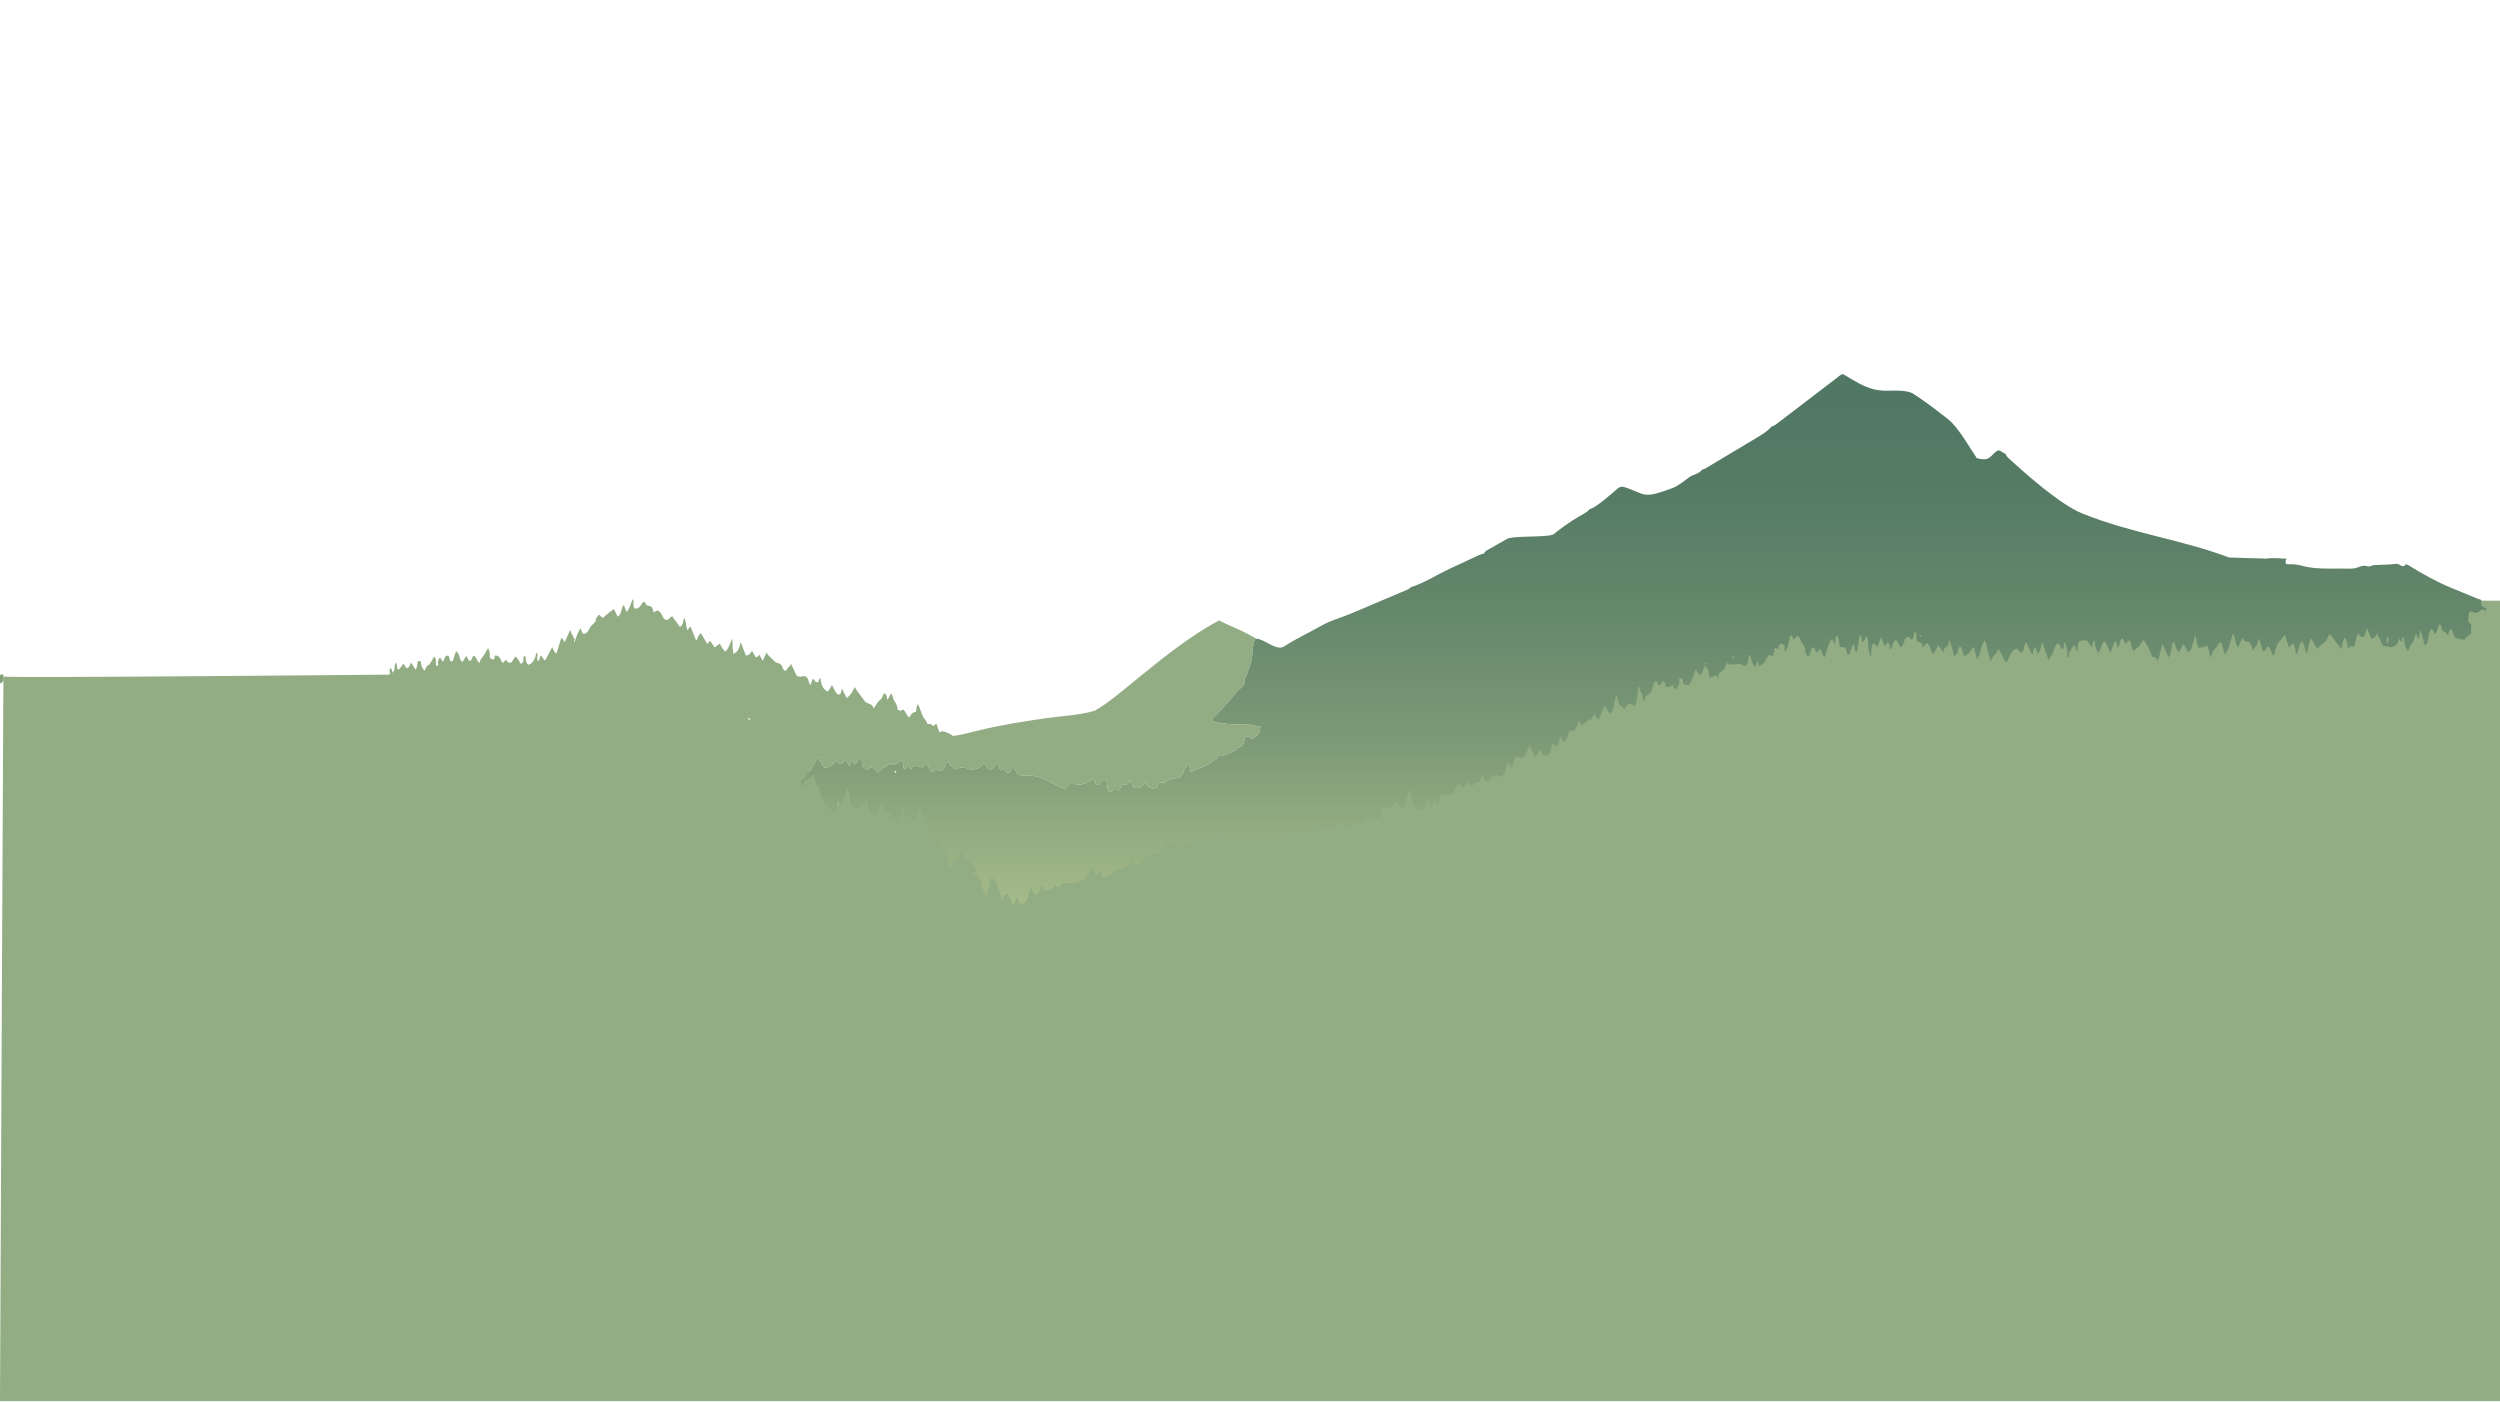
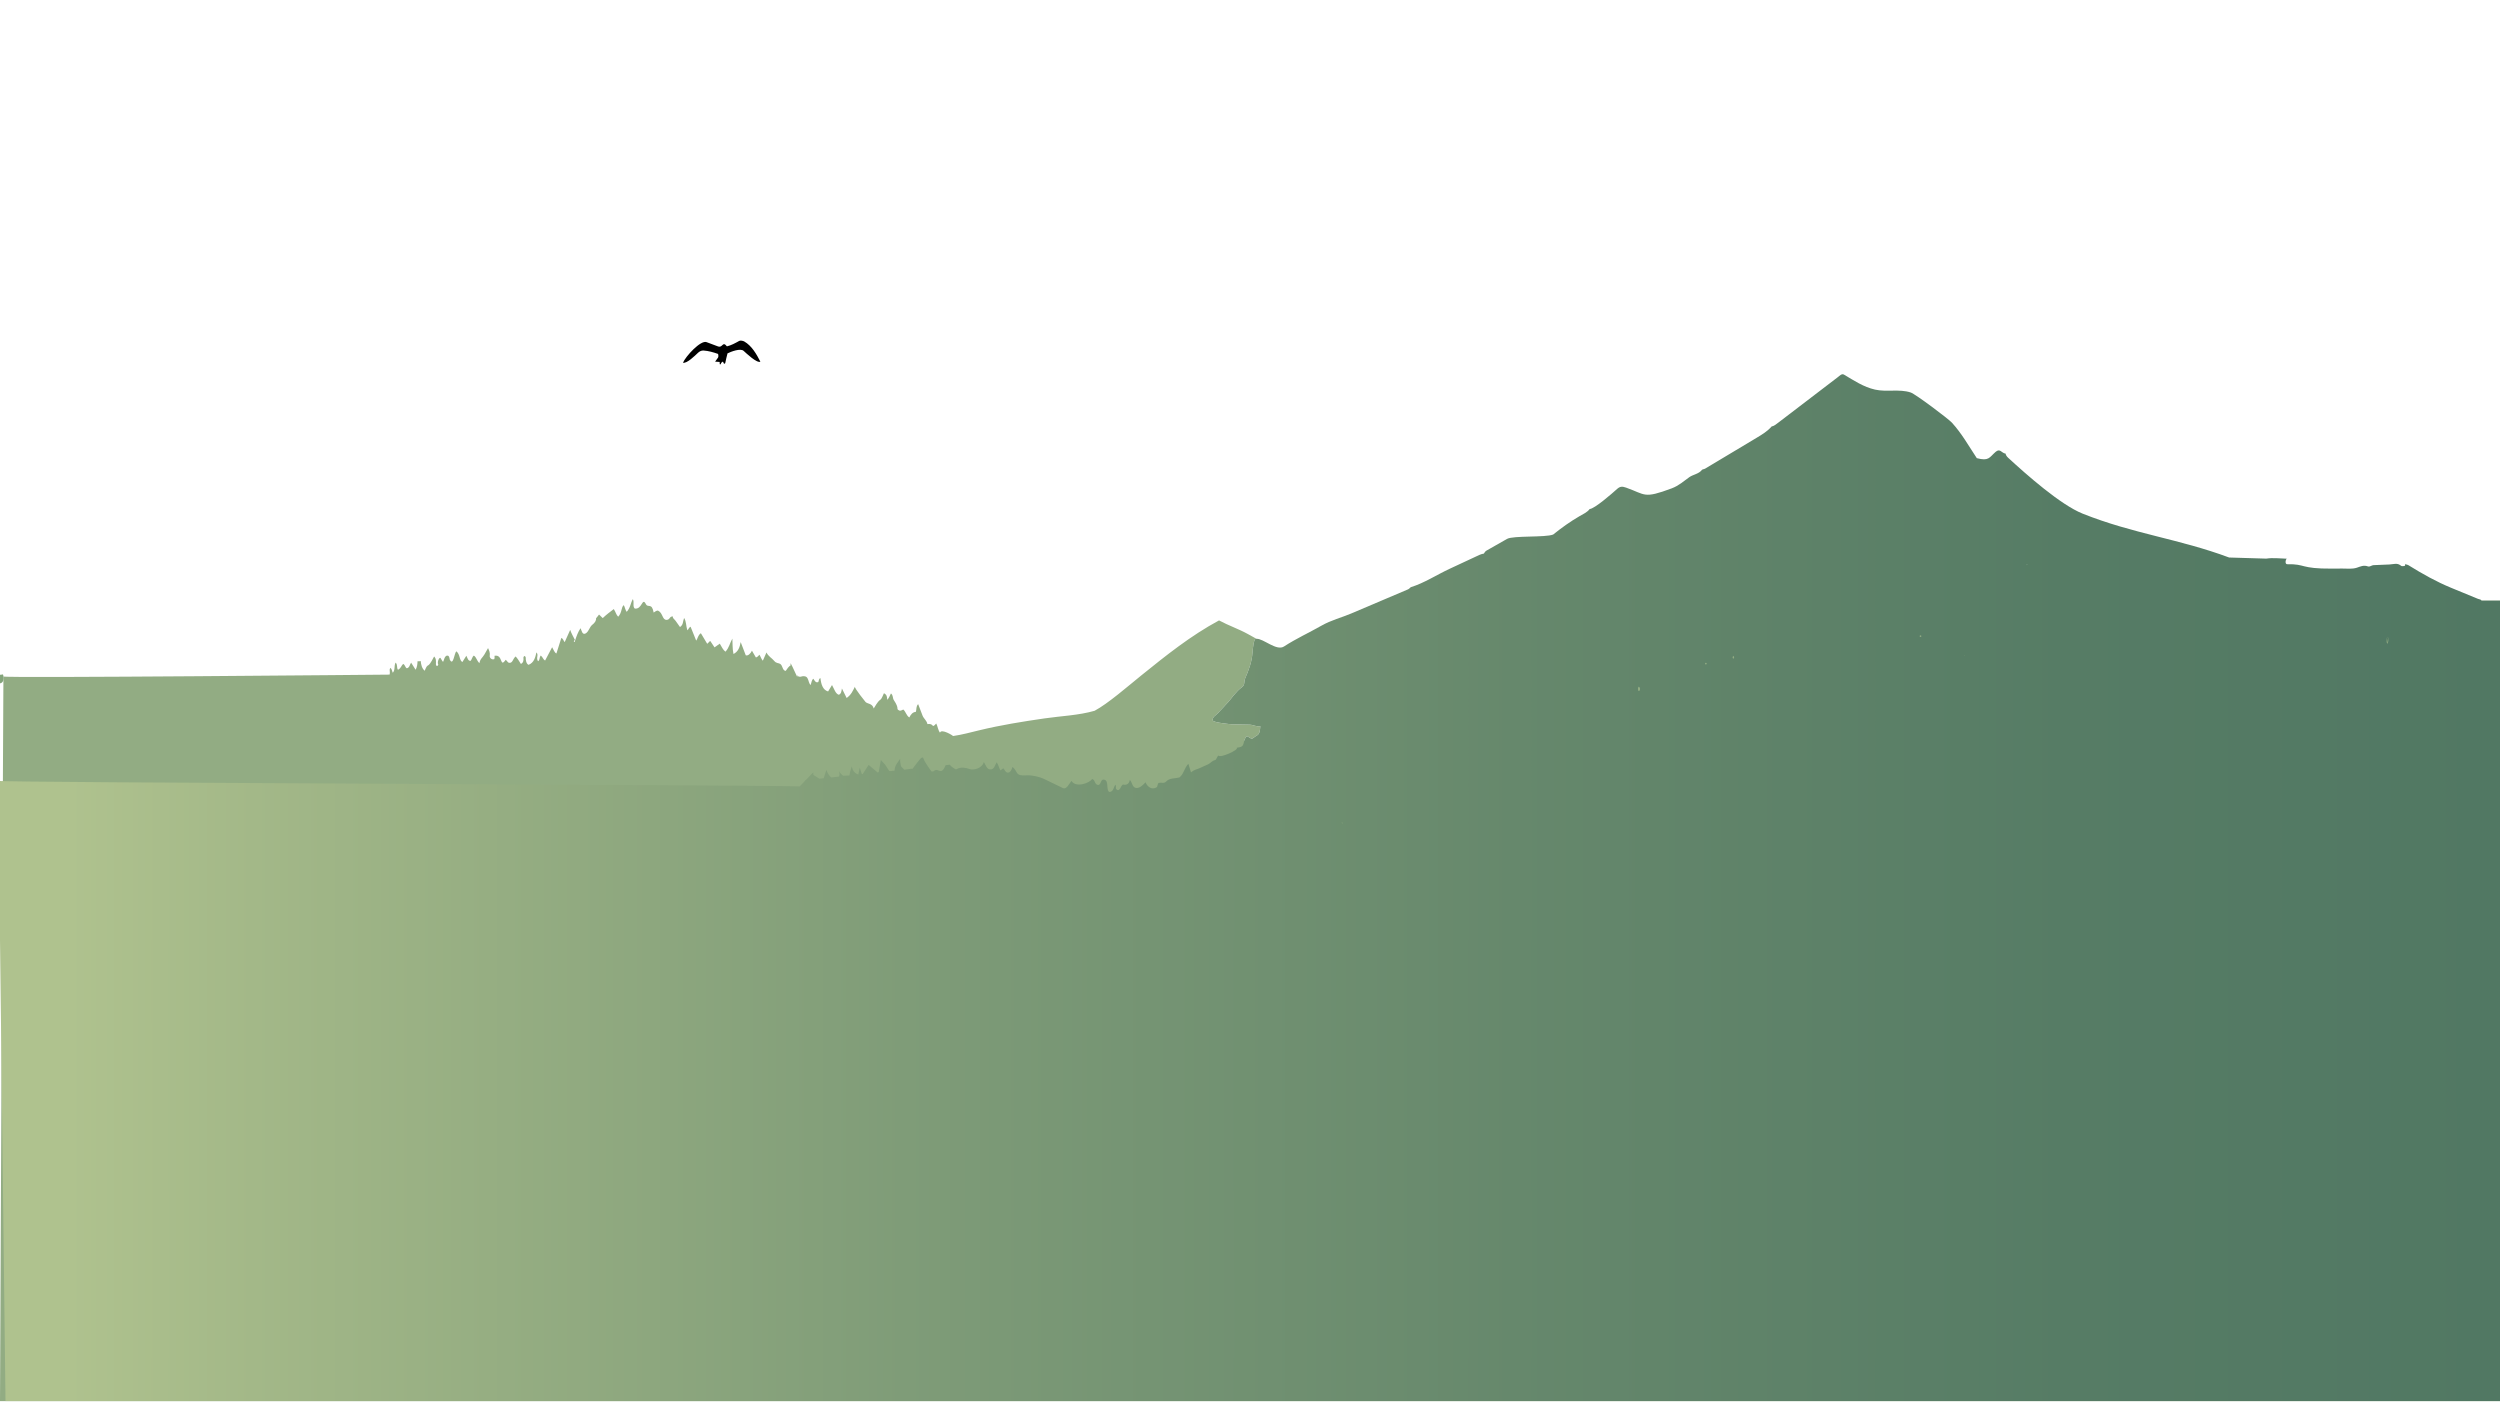
- <svg xmlns="http://www.w3.org/2000/svg" id="Layer_1" viewBox="0 0 2912 1632">
+ <svg xmlns="http://www.w3.org/2000/svg" xmlns:xlink="http://www.w3.org/1999/xlink" id="Layer_1" viewBox="0 0 2912 1632">
  <defs>
-     <linearGradient id="linear-gradient" x1="1914.41" y1="1107.318" x2="1914.41" y2="469.111" gradientUnits="userSpaceOnUse">
+     <linearGradient id="linear-gradient" x1="1022.395" y1="899.959" x2="1022.395" y2="899.732" gradientUnits="userSpaceOnUse">
      <stop offset=".028" stop-color="#afc28e" />
      <stop offset=".102" stop-color="#a3b888" />
      <stop offset=".362" stop-color="#7f9c78" />
      <stop offset=".606" stop-color="#66886c" />
      <stop offset=".826" stop-color="#567c65" />
      <stop offset="1" stop-color="#517863" />
    </linearGradient>
+     <linearGradient id="linear-gradient-2" x1="1043.01" y1="900.17" x2="1043.01" y2="898.107" xlink:href="#linear-gradient" />
+     <linearGradient id="linear-gradient-3" x1="1053.35" y1="896.585" x2="1053.35" y2="896.4" xlink:href="#linear-gradient" />
+     <linearGradient id="linear-gradient-4" x1="1060.97" y1="896.092" x2="1060.97" y2="895.586" xlink:href="#linear-gradient" />
+     <linearGradient id="linear-gradient-5" x1="1563.45" y1="959.18" x2="1563.45" y2="958.208" xlink:href="#linear-gradient" />
+     <linearGradient id="linear-gradient-6" x1="2288.485" y1="764.227" x2="2288.485" y2="763.783" xlink:href="#linear-gradient" />
+     <linearGradient id="linear-gradient-7" x1="2781.02" y1="750.676" x2="2781.02" y2="742.258" xlink:href="#linear-gradient" />
+     <linearGradient id="linear-gradient-8" x1="2874.815" y1="723.688" x2="2874.815" y2="722.815" xlink:href="#linear-gradient" />
+     <linearGradient id="linear-gradient-9" x1="-2.211" y1="1033.961" x2="2912" y2="1033.961" xlink:href="#linear-gradient" />
  </defs>
+   <path d="M2912,699.66h-21.66l-140.375-3.416-706.426-55.301-198.206,159.057s-104.04,30.68-215.267,62.82h-180.799c.465-1.613,1.224-3.394,2.871-5.287,2.31.136,5.098,4.145,7.307,2.313,5.688-4.715,7.786-2.224,8.61-14.015-5.169.827-8.437-1.662-12.436-1.743l-21.578-.437c1.584.032-20.406-1.757-21.309-4.378-1.282-3.72,3.659-6.138,5.927-8.588l12.398-13.399c2.184-2.36,9.166-12.438,15.345-16.655,4.01-2.737,2.515-7.038,3.97-10.463,4.256-10.014,7.764-18.962,8.552-30.011.244-3.423,1.445-18.15,4.634-16.078l-10.084-5.574c-10.88-6.014-22.344-9.788-33.557-15.852-33.067,17.844-61.574,40.708-90.694,64.202-15.639,12.617-38.42,32.578-54.232,41.06-18.771,5.399-38.775,6.032-58.286,8.872-25.854,3.763-50.504,7.689-75.964,13.827-10.073,2.428-20.378,5.263-30.738,6.73.859-.122-13.642-9.098-15.1-3.913-2.473-3.338-2.55-7.256-4.354-10.693-6.068,6.663-1.898-.569-10.3.658-.798-4.205-4.314-6.306-5.681-9.885l-5.095-13.332c-2.578,2.55-1.731,5.618-2.627,8.952-3.739.374-5.773,2.767-7.665,6.561-3.529-2.225-3.982-6.597-6.994-9.226-1.833.938-3.555,1.768-4.798,1.113-4.419-2.328,1.048-1.232-6.298-12.198-1.541-2.3-.465-5.334-3.314-7.679-1.574,3.298-2.427,5.51-4.313,7.46-.141-3.274-.4-6.085-3.864-7.689-5.581,13.212-2.318,1.571-11.898,17.785-1.54-6.136-7.193-5.209-9.477-7.544.154.158-13.192-16.123-12.414-17.915-2.535,5.117-4.244,9.312-9.632,13.239l-5.515-11.108c-.544,2.922-.674,6.295-3.647,7.331-3.811-1.245-5.124-6.325-7.89-11.334l-4.559,7.476c-6.062-1.654-8.163-8.26-8.909-15.542-2.358.759-1.579,3.543-2.679,4.68-2.815.92-3.79-1.233-5.601-3.957-2.248,1.824-1.994,4.387-3.231,7.376-2.291-2.597-2.002-5.301-3.667-8.124-1.456-2.47-4.309-2.336-6.151-2.071-2.771,1.176-5.531.226-6.236-2.021,3.997,12.739-9.612-21.739-7.103-10.858-2.591,1.7-3.977,3.964-5.792,6.59-4.087-.393-3.296-6.45-6.625-8.266-2.029-1.107-4.366-.488-6.676-3.296-2.891-3.514-6.893-5.284-9.103-9.924l-4.269,9.635c-2.111-2.626-2.596-4.949-3.89-6.994-1.595,1.449-2.542,3.081-4.213,3.125l-4.554-7.844c-1.438,3.137-4.521,6.378-7.213,5.374l-5.913-15.422c-1.073,6.282-3.04,11.292-8.389,13.915-1.383-6.854-.911-12.191-1.287-17.928-3.199,5.704-3.731,10.572-8.049,15.241-2.871-2.068-4.301-5.592-6.616-9.36l-6.115,4.346-4.926-7.416c-1.427.432-1.809,2.013-3.63,3.216l-7.358-12.322c-3.738,2.683-3.408,5.998-5.462,8.615l-6.532-16.196c-2.383,1.17-2.143,3.126-3.773,4.169-1.736-5.642-1.07-10.098-3.776-14.351-1.632,4.291-.71,7.85-4.765,10.585l-5.125-7.231c-1.403-1.98-3.682-2.972-3.143-5.141-4.277-.121-3.167,3.773-7.189,4.02-5.217.321-4.418-7.851-9.774-10.569-1.802-.915-3.533.99-5.451,2.036-2.173-11.947-6.573-4.933-9.102-9.874-4.342-8.488-4.148,6.565-12.969,5.221-2.729-2.615-.25-7.084-2.137-11.039-2.823,4.777-2.717,10.027-7.222,14.876-1.851-2.72-1.865-4.981-3.353-7.842-3.274,2.447-1.851,8.666-6.562,13.537-2.568-2.712-2.632-5.1-5.097-8.945-4.524,3.494-8.51,6.344-12.877,10.534l-4.295-4.145c-1.435,1.603-2.24,3.243-3.452,4.181.238,3.093-1.562,5.512-4.404,7.731-3.393,2.65-4.281,8.612-8.204,10.311-3.511,1.521-4.22-3.677-5.507-6.324-3.024,4.717-4.547,8.886-6.34,14.379.044,2.673-3.065,1.93-.206-.774-1.979-3.97-4.031-7.326-5.5-11.612l-6.401,14.246c-1.478-1.623-1.596-3.876-3.917-4.905l-5.722,18.14c-2.363-1.093-3.015-4.038-4.992-7.318l-8.176,15.507c-2.542-1.456-2.463-3.622-5.021-5.824-2.132,2.531-.732,5.253-3.255,6.618-2.6-4.114,1.107-6.992-1.836-10.281-1.225,5.496-2.592,11.887-9.162,14.512-2.593-1.079-3.462-5.469-3.298-8.537-.598-2.22-2.165-2.193-2.688-.11.462,3.814-.294,6.323-2.956,7.59-2.31-3.654-3.772-6.27-6.121-8.726-3.539,2.949-3.269,8.016-7.704,7.417-1.36-.184-1.974-1.962-3.861-3.533-7.191,10.18-2.792-6.658-13.039-4.647-.116.929.448,2.445-.341,3.949-3.184,1.034-5.653-1.728-5.212-4.206.549-3.088-.699-6.002-1.983-8.712l-4.208,7.412c-2.084,3.671-5.075,5.141-5.825,10.188-3.491-3.494-3.396-6.942-6.517-8.839-1.948,1.263-2.353,4.841-3.83,6.162-2.768.068-3.391-2.911-4.862-6.015l-4.661,7.335c-3.754-2.026-2.496-9.018-7.03-12.507-2.424,2.103-3.559,17.906-7.681,9.578-.448-2.724-.813-4.563-2.832-4.545-4.368.04-3.852,9.544-5.679,6.505l-2.231-3.71c-.964-1.603-4.409,4.238-2.615,7.761-1.081,2.433-2.311,1.886-2.761-.438.131-3.359.536-6.484-2.079-9.107-8.59,16.863-6.288,5.144-11.006,16.639-3.307-2.915-4.167-7.098-4.594-11.302-1.231.254-2.488.36-3.743.278-.052,3.14-.315,6.225-2.183,9.874l-5.29-8.332c-1.851,2.862-1.605,5.603-4.897,6.597-2.09-.862-1.69-3.49-4.225-5.095-2.604,2.106-2.266,4.818-6.199,6.877-1.817-2.81-.127-6.127-2.784-8.429-2.054,4.506-.115,8.171-3.209,11.911-.991-2.127-.951-4.245-2.774-5.827-1.4,2.058-.654,3.189-.749,4.146.008.961.27,2.019-.248,3.788,0,0-449.562,4.255-449.733,2.179-.172-2.077-4.025,844.033-4.025,844.033h2919.654l-7.654-932.34Z" style="fill:#92ac83;" />
  <path d="M.009,796v-10l2.215-.241c1.417-.928,1.563.548,1.802,2.208.678,4.101-.649,7.495-4.017,8.033Z" style="fill:#83a47a;" />
-   <path d="M2912,699.66h-21.66l-140.375-3.416-706.426-55.301-198.206,159.057s-461.572,136.113-479.678,135.287c-17.173-.784-79.553,14.014-82.06,28.543l-126.657,5.352-86.479-29.481-83.57-21.97-15.74,27.35-24.08-42.65-5.124-2.844c5.271-7.403,10.724-16.43,10.211-17.664,2.492-.177,1.33,2.581,2.022,3.571l6.005,8.601c5.912.478,10.841-3.445,13.809-8.417,1.78,1.909,2.854,5.175,6.05,4.148,2.629-.845,2.837-4.156,4.527-4.981,2.314,2.516,3.036,4.961,4.418,7.213,2.749-3.146,2.619-5.874,4.095-8.206,1.902,2.469.194,5.055,2.906,6.416,2.86-2.169,3.276-4.847,5.365-7.528,5.451,3.245-.534,9.883,7.272,12.755,1.089.401,1.975,1.954,2.393,1.474l1.992-2.285c2.209-2.535,7.369,1.284,9.312,5.262,9.27-8.404,7.495-4.416,14.608-11.205,2.051,5.221,9.985-.973,13.065-2.995,3.005,3.085,1.533,7.072,3.207,10.826,3.269-1.546,2.798-4.414,5.507-6.088.772,2.01.677,4.154,2.375,5.566,3.199-8.06,11.426-1.268,13.247-2.338,1.072-.63,1.532-1.796,2.735-2.904,3.842-3.539,4.713,5.242,6.464,6.977.682.675,3.116,1.415,4.293.291,3.037-2.897,5.377.212,8.153-.003,5.627-.437,7.176-17.219,9.051-9.89,1.31,5.124,9.217,8.151,8.028,7.967,2.162.335,4.307-4.599,17.059-.162,3.256,1.133,13.585-.461,15.872-8.354,2.475,3.577,3.098,8.96,8.334,8.555,3.732-.288,4.721-5.057,6.572-8.274,2.175,2.905,2.631,6.43,4.439,9.462,1.757-1.089,2.426-2.11,3.438-2.384,1.571,1.835,2.618,4.995,5.121,4.946,2.961-.058,4.379-3.132,5.525-6.665,6.999,5.945,2.231,10.852,16.866,9.851,5.686-.389,15.005,1.851,19.601,4.074l22.331,10.806c3.912,1.893,7.068-4.961,9.834-8.411,5.03,8.395,21.26,2.5,23.989-2.181,3.8.664,2.718,6.437,6.903,6.882,4.025.428,2.406-7.768,7.805-5.967,5.016,1.673,1.451,11.908,5.322,14.147,4.831.076,5.137-5.618,6.977-8.503,1.536,1.886.307,3.474.83,4.572.633,1.332,2.21,2.577,3.766,1.216,1.925-1.684,2.033-4.502,4.389-5.917,4.622,1.216,7.398-1.428,7.964-5.399,2.861,2.598,2.603,7.873,6.471,9.149,4.093,1.35,8.357-2.584,11.872-6.355,2.349,5.754,7.643,9.021,12.86,5.817,1.44-.885.814-5.014,2.975-5.264,3.152-.364,5.908.92,8.175-1.521,3.902-4.201,10.331-3.352,15.339-4.662,5.208-3.798,5.667-10.956,10.519-15.972l3.084,10.022c3.261-2.996,6.481-3.334,9.469-4.679l10.422-4.691c2.968-1.336,4.38-4.071,8.099-4.941,2.025-.473,2.191-4.864,4.318-5.239,1.21,3.106,23.556-6.418,21.068-9.174,11.32-.977,5.427-6.448,11.476-13.4,2.31.136,5.098,4.145,7.307,2.313,5.688-4.715,7.786-2.224,8.61-14.015-5.169.827-8.437-1.662-12.436-1.743l-21.578-.437c1.584.032-20.406-1.757-21.309-4.378-1.282-3.72,3.659-6.138,5.927-8.588l12.398-13.399c2.184-2.36,9.166-12.438,15.345-16.655,4.01-2.737,2.515-7.038,3.97-10.463,4.256-10.014,7.764-18.962,8.552-30.011.244-3.423,1.445-18.15,4.634-16.078l-10.084-5.574c-10.88-6.014-22.344-9.788-33.557-15.852-33.067,17.844-61.574,40.708-90.694,64.202-15.639,12.617-38.42,32.578-54.232,41.06-18.771,5.399-38.775,6.032-58.286,8.872-25.854,3.763-50.504,7.689-75.964,13.827-10.073,2.428-20.378,5.263-30.738,6.73.859-.122-13.642-9.098-15.1-3.913-2.473-3.338-2.55-7.256-4.354-10.693-6.068,6.663-1.898-.569-10.3.658-.798-4.205-4.314-6.306-5.681-9.885l-5.095-13.332c-2.578,2.55-1.731,5.618-2.627,8.952-3.739.374-5.773,2.767-7.665,6.561-3.529-2.225-3.982-6.597-6.994-9.226-1.833.938-3.555,1.768-4.798,1.113-4.419-2.328,1.048-1.232-6.298-12.198-1.541-2.3-.465-5.334-3.314-7.679-1.574,3.298-2.427,5.51-4.313,7.46-.141-3.274-.4-6.085-3.864-7.689-5.581,13.212-2.318,1.571-11.898,17.785-1.54-6.136-7.193-5.209-9.477-7.544.154.158-13.192-16.123-12.414-17.915-2.535,5.117-4.244,9.312-9.632,13.239l-5.515-11.108c-.544,2.922-.674,6.295-3.647,7.331-3.811-1.245-5.124-6.325-7.89-11.334l-4.559,7.476c-6.062-1.654-8.163-8.26-8.909-15.542-2.358.759-1.579,3.543-2.679,4.68-2.815.92-3.79-1.233-5.601-3.957-2.248,1.824-1.994,4.387-3.231,7.376-2.291-2.597-2.002-5.301-3.667-8.124-1.456-2.47-4.309-2.336-6.151-2.071-2.771,1.176-5.531.226-6.236-2.021,3.997,12.739-9.612-21.739-7.103-10.858-2.591,1.7-3.977,3.964-5.792,6.59-4.087-.393-3.296-6.45-6.625-8.266-2.029-1.107-4.366-.488-6.676-3.296-2.891-3.514-6.893-5.284-9.103-9.924l-4.269,9.635c-2.111-2.626-2.596-4.949-3.89-6.994-1.595,1.449-2.542,3.081-4.213,3.125l-4.554-7.844c-1.438,3.137-4.521,6.378-7.213,5.374l-5.913-15.422c-1.073,6.282-3.04,11.292-8.389,13.915-1.383-6.854-.911-12.191-1.287-17.928-3.199,5.704-3.731,10.572-8.049,15.241-2.871-2.068-4.301-5.592-6.616-9.36l-6.115,4.346-4.926-7.416c-1.427.432-1.809,2.013-3.63,3.216l-7.358-12.322c-3.738,2.683-3.408,5.998-5.462,8.615l-6.532-16.196c-2.383,1.17-2.143,3.126-3.773,4.169-1.736-5.642-1.07-10.098-3.776-14.351-1.632,4.291-.71,7.85-4.765,10.585l-5.125-7.231c-1.403-1.98-3.682-2.972-3.143-5.141-4.277-.121-3.167,3.773-7.189,4.02-5.217.321-4.418-7.851-9.774-10.569-1.802-.915-3.533.99-5.451,2.036-2.173-11.947-6.573-4.933-9.102-9.874-4.342-8.488-4.148,6.565-12.969,5.221-2.729-2.615-.25-7.084-2.137-11.039-2.823,4.777-2.717,10.027-7.222,14.876-1.851-2.72-1.865-4.981-3.353-7.842-3.274,2.447-1.851,8.666-6.562,13.537-2.568-2.712-2.632-5.1-5.097-8.945-4.524,3.494-8.51,6.344-12.877,10.534l-4.295-4.145c-1.435,1.603-2.24,3.243-3.452,4.181.238,3.093-1.562,5.512-4.404,7.731-3.393,2.65-4.281,8.612-8.204,10.311-3.511,1.521-4.22-3.677-5.507-6.324-3.024,4.717-4.547,8.886-6.34,14.379.044,2.673-3.065,1.93-.206-.774-1.979-3.97-4.031-7.326-5.5-11.612l-6.401,14.246c-1.478-1.623-1.596-3.876-3.917-4.905l-5.722,18.14c-2.363-1.093-3.015-4.038-4.992-7.318l-8.176,15.507c-2.542-1.456-2.463-3.622-5.021-5.824-2.132,2.531-.732,5.253-3.255,6.618-2.6-4.114,1.107-6.992-1.836-10.281-1.225,5.496-2.592,11.887-9.162,14.512-2.593-1.079-3.462-5.469-3.298-8.537-.598-2.22-2.165-2.193-2.688-.11.462,3.814-.294,6.323-2.956,7.59-2.31-3.654-3.772-6.27-6.121-8.726-3.539,2.949-3.269,8.016-7.704,7.417-1.36-.184-1.974-1.962-3.861-3.533-7.191,10.18-2.792-6.658-13.039-4.647-.116.929.448,2.445-.341,3.949-3.184,1.034-5.653-1.728-5.212-4.206.549-3.088-.699-6.002-1.983-8.712l-4.208,7.412c-2.084,3.671-5.075,5.141-5.825,10.188-3.491-3.494-3.396-6.942-6.517-8.839-1.948,1.263-2.353,4.841-3.83,6.162-2.768.068-3.391-2.911-4.862-6.015l-4.661,7.335c-3.754-2.026-2.496-9.018-7.03-12.507-2.424,2.103-3.559,17.906-7.681,9.578-.448-2.724-.813-4.563-2.832-4.545-4.368.04-3.852,9.544-5.679,6.505l-2.231-3.71c-.964-1.603-4.409,4.238-2.615,7.761-1.081,2.433-2.311,1.886-2.761-.438.131-3.359.536-6.484-2.079-9.107-8.59,16.863-6.288,5.144-11.006,16.639-3.307-2.915-4.167-7.098-4.594-11.302-1.231.254-2.488.36-3.743.278-.052,3.14-.315,6.225-2.183,9.874l-5.29-8.332c-1.851,2.862-1.605,5.603-4.897,6.597-2.09-.862-1.69-3.49-4.225-5.095-2.604,2.106-2.266,4.818-6.199,6.877-1.817-2.81-.127-6.127-2.784-8.429-2.054,4.506-.115,8.171-3.209,11.911-.991-2.127-.951-4.245-2.774-5.827-1.4,2.058-.654,3.189-.749,4.146.008.961.27,2.019-.248,3.788,0,0-449.562,4.255-449.733,2.179-.172-2.077-4.025,844.033-4.025,844.033h2919.654l-7.654-932.34ZM873.869,837.386c-.386.568-.747,1.126-1.086,1.676l-1.468-2.497c.865-.249,1.721-.072,2.555.822Z" style="fill:#92ac83;" />
-   <path d="M2890.08,704.6c-.28-1.6.39-3.46.26-4.94-.26-1.57-2.16-1.36-4-2.12l-31-12.76c-17.7-7.28-33.77-16.39-49.9-26.37-1.38-.85-2.97-.66-3.62-1.64-.12,1.31-.41,2.5-1.3,2.53-.87.04-2.92.41-3.58-.16-4.6-3.97-8.61-1.85-13.69-1.63l-18.63.78c-2.17.09-4.18,2.26-6.51,1.44-5-1.77-8.52.09-12.79,1.52-5.44,1.83-11.39.96-17.27,1l-12.02.08c-36.98.24-30.18-5.57-51.84-5.12-3,.06-1.97-5.55-.55-6.44-7.95-.19-15.91-1.33-23.87-.09l-43.27-1.29c-58.25-21.75-111.56-27.51-170.58-51.08-25.86-10.33-65.67-45.59-86.86-65.13-1.69-1.56-2.69-3.16-2.97-4.81-4.88-.6-6.27-6.66-11.69-1.95-7.27,6.32-7.58,11.04-21.83,7.23-9.46-14.32-17.52-28.75-28.99-41.34-4.13-4.53-42.33-33.29-48.04-35.16-13.15-4.32-27.91-.26-41.51-3.34-13.47-3.05-24.56-10.61-36.2-17.47-2.58-1.52-5.22,1.5-7.02,2.88l-69.09,52.79c-2.81,2.15-5.27,4.28-8.14,4.75-4.59,5.39-10.98,9.31-17.75,13.36l-59.6,35.69c-1.4.84-3.23.74-3.85,1.56-3.59,4.72-10.33,5.33-14.71,8.47-6.16,4.43-12.21,9.91-20.48,13.01-33.11,12.4-30.23,7.23-53.12-.87-4.54-1.6-7.08-1.52-10.57,1.64-5.86,5.31-26.2,23.04-31.86,23.29-2.75,3.79-7.54,5.85-12.1,8.5-10.97,6.4-20.6,13.34-30.4,21.21-9.25,3.67-46.58,1.03-53.71,5.09l-24.07,13.69c-1.62.92-2.31,2.67-2.98,3.44-3.21.42-6.15,1.99-9.67,3.63l-30.03,14c-15.53,7.24-29.54,16.53-45.11,21.4-1.02.32-1.76,1.87-3.49,2.61l-66.22,28.13c-11.24,4.78-23.12,7.63-34.66,14.18-14.54,8.27-29.52,15.08-43.67,24.27-8.67,5.63-24.07-9.52-31.97-8.98-3.19-2.07-4.39,12.65-4.64,16.08-.78,11.05-4.29,19.99-8.55,30.01-1.45,3.42.04,7.72-3.97,10.46-6.18,4.22-13.16,14.3-15.34,16.66l-12.4,13.39c-2.27,2.46-7.21,4.87-5.93,8.59.88,2.53,21.39,4.28,21.39,4.38l21.5.44c4,.08,7.27,2.57,12.44,1.74-.83,11.79-2.93,9.3-8.61,14.02-2.21,1.83-5-2.18-7.31-2.32-6.05,6.96-.16,12.43-11.48,13.4,2.49,2.76-19.85,12.28-21.07,9.18-2.12.37-2.29,4.76-4.31,5.24-3.72.87-5.13,3.6-8.1,4.94l-10.42,4.69c-2.99,1.34-6.21,1.68-9.47,4.68l-3.09-10.02c-4.85,5.01-5.31,12.17-10.52,15.97-5,1.31-11.43.46-15.34,4.66-2.26,2.44-5.02,1.16-8.17,1.52-2.16.25-1.54,4.38-2.98,5.26-5.21,3.21-10.51-.06-12.86-5.81-3.51,3.77-7.77,7.7-11.87,6.35-3.87-1.27-3.61-6.55-6.47-9.15-.56,3.97-3.34,6.62-7.96,5.4-2.36,1.42-2.47,4.24-4.39,5.92-1.56,1.36-3.13.12-3.77-1.22-.52-1.1.71-2.68-.83-4.57-1.84,2.89-2.14,8.58-6.97,8.5-3.88-2.24-.31-12.47-5.33-14.14-5.39-1.8-3.78,6.39-7.8,5.96-4.19-.44-3.1-6.21-6.9-6.88-2.73,4.68-18.96,10.58-23.99,2.18-2.77,3.45-5.92,10.31-9.84,8.41l-22.33-10.8c-4.59-2.23-13.91-4.47-19.6-4.08-14.63,1-9.87-3.9-16.86-9.85-1.15,3.53-2.57,6.61-5.53,6.67-2.5.05-3.55-3.11-5.12-4.95-1.01.27-1.68,1.29-3.44,2.38-1.81-3.03-2.26-6.55-4.44-9.46-1.85,3.22-2.84,7.99-6.57,8.28-5.24.4-5.86-4.98-8.33-8.56-2.29,7.89-12.62,9.49-15.87,8.36-12.58-4.38-14.84.35-16.97.17.55-.05-6.86-3.04-8.12-7.98-1.88-7.33-3.43,9.45-9.05,9.89-2.78.22-5.12-2.89-8.16,0-1.17,1.13-3.61.39-4.29-.29-1.75-1.73-2.62-10.51-6.46-6.98-1.21,1.11-1.67,2.28-2.74,2.91-1.82,1.07-10.05-5.72-13.25,2.34-1.69-1.41-1.6-3.56-2.37-5.57-2.71,1.67-2.24,4.54-5.51,6.09-1.67-3.75-.2-7.74-3.2-10.83-3.08,2.03-11.02,8.22-13.07,3-7.11,6.79-5.34,2.8-14.61,11.2-1.94-3.97-7.1-7.79-9.31-5.26l-1.99,2.29c-.42.48-1.3-1.08-2.39-1.48-7.81-2.87-1.83-9.51-7.28-12.75-2.08,2.68-2.5,5.36-5.36,7.53-2.71-1.36-1.01-3.95-2.91-6.42-1.47,2.33-1.34,5.06-4.09,8.21-1.39-2.26-2.11-4.7-4.42-7.22-1.69.83-1.9,4.14-4.53,4.98-3.19,1.03-4.27-2.23-6.05-4.14-2.96,4.97-7.89,8.89-13.81,8.41l-6-8.6c-.69-.99.47-3.75-2.02-3.57.93,2.24-17.74,30.07-19.4,27.44.51,2.32.62,4.98,2.46,6.84,3.69-14.56,2.8-1.6,11.85-13.77,6.98,21.78,4.78,9.23,7.05,14.34,2.99,6.7,1.88,15.49,7.73,20.91,4.31,4.01,7.83,7.87,9.3,7.4,2.23-.72,3.91-6.57,5.51-10.52,1.78.76,2.52,2.54,4.74,3.02.85-12.9,2.83-5.84,5.49-19.85,3.23,6.05,3.27,12.64,4,19.44l6.99,5.16c2.15-3.22,4.79-3.41,7.84-4.72,2.61-1.13,2.49-4.8,2.03-7.81.56-2.18,1.88-2.11,2.65-.1-3.38,4.42,5.98,20.25,9.02,21.87,5.1-5.44,2.11-13.59,9.24-16.34,5.75,20.12,9.77,5,9.81,18.52,1.59-.5,2.25-1.23,2.92-1.48,1.7-.62,3.11,1.09,2.31,3.92.59,2.15,1.83,2.14,2.87.09-1.6-3.78.69-5.25,2.5-7.44,1.77-2.16-.22-6.7,3.46-8.56,2.53,2.12,1.45,6.38-.38,9.15,2.65.72,4,1.49,5.2,3.64l4.12-5.26c.87,2.94-.29,5.68,2.29,6.59,4.4-4.06,5.06-8.69,6.7-14.7,3.1,1.78.94,5.15,2.8,7.57,6.63,8.64-2.56,10.48,7.4,13.96,4.26,6.51-.02,25.06,8.39,20.07,1.55-.92,2.74-.58,3.78-.58,1.35-.01.92,2.13,1.75,2.89,9.13,8.3,4.71,11.95,12.7,25.81,4.5,1.73-.87-4.29,4.38-8.26.87-.66,2.5-.02,4.79.64,2.07-3.29.88-7.53,4.01-11.43l5,12.57c2.12-1.46,3.05-4.74,4.78-3.32,2.62,13.24,5.94,10.06,6.39,13.39.39,2.89-1.2,4.27-4.78,5.74,1.14,2.15,2.73,1.4,5.08-.22,12.29,16.67,1.55,8.01,11.28,23.13-.55,2.7,2.11,2.9,1.35.53,2.6-6.97,2.45-19.53,5.51-19.82,3.73-.35,9.72,17.4,11.02,22.68-.52,2.86,1.29,3.9,2.33,1.16.53-2.63,2.59-3.13,4.27-5.34,6.9,6.65,2.67,8.05,7.46,13.7l5.09-10.66c-.08,4.34,1.31,7.91,5.1,9.59,1.44-1.6,5.13-2.41,5.91-5.04l4.97-16.72c1.57,5.12.99,9.84,6.86,10.86,2.13-2.78,2.55-5.92,4.38-8.91,1.11-1.07,1.33-2.15,1.8-1.76,3.15,2.59,2.38,4.67,3.19,5.66.34.42,9.67-.57,11.4-7.53,1.58,2.75,2.52,4.11,4.02,3.63.8-.26,2.15-1.12,2.54-1.94,3.56-7.62,8.89,2.35,26.62-7.32,4.45-2.42,9.27-13.64,11.25-13.98l3.36,9.01c2.44-1.1,2.99-3.58,4.48-5.52,2.07,3.41,2.23,5.95,3.8,8,13.51-3.83,13.1-8.09,15.94-8.88,4.44-1.23,7.97-1.41,11.65-4.81,1.12-1.02,4.37.7,5.16-1.4.47-1.27.66-2.83,2.46-4.9,1.05,2.6,1.46,4.79,3.01,5.49,5.85,2.63,9.26-7.33,12.38-9.87,3.98-3.23,9.31-2.61,14.44-3.7,4.3-.92,3-10.88,11.12-12.21,2.76-.45,5.52.87,7.52,2.92,4.13,4.23,7.85.14,11.32.09,7.21-.12,10.87-2,16.29-6.22,14.31-.28,5.79-4.71,17.85-3.14,2.87.38,6.11-2.95,8.76-1.75,1.5.68,2.41,2.88,4.22,2.95,4.51.19,5.2-7.59,7.05-5.1,2.77,3.75,2.53,5.38,6.95,6.41,1.53.36,3.09-1.35,4.98-1.4,3.16-.09,6.2,3.03,9.6,1.13,1.89-1.06,3.04-4.39,5.73-3.35,2.52.97,5.39,3.39,7.81,1.06,1.43-1.37,1.84-3.61,3.6-2.93.9.35,1.74,1.2,2.63,2.25,2.49,2.93,5.42-1.73,7.13-1.53,2.78.74,4.49,3.73,8.34,1.86,1.64-.79,3.09-2.56,4.2-4.7,1.28,1.91,1.99,3.84,3.75,3.67,2.11-.2,7.89-6.63,9.81-4.67,6.57,7.11,6.67-1.79,19.02-1.22,1.85-2.91,1.39-5.72,4.27-8.54,2.71,3.01,3.08,5.76,6.24,8.15,2.33-2.08,1.82-5.2,4.62-5.83,1.27,1.7,2.06,3.34,3.2,4.04,3.28-1.47,14.01-5.02,17.28-6.71-.19-.29-.37-.6-.55-.91,1.96-.15,1.84.23.55.91,2.02,3.22,4.26,5.02,8.81,4.35,3.57-.52,6.19-3.44,9.96-3.77,12.01-1.03,6.77-7.45,12.67-10.91,1.05,2.34,1.65,4.24,3.21,5.52,2.23-1.22,2.04-3.16,3.16-4.13,1.41,2.15,1.82,4.13,3.58,3.52,5.15-1.8,1.15-9.4,7.41-15.8,1.17,3.08,2.83,3.65,6.26,4,7.34.74,1.46-9.24,8.7-7.57,2.1.49,3.21,6.28,4.33,7.62.86,1.04,3.24,1.13,3.66-.37l6.05-21.82c3.27,8.03,5.23,19.39,7.92,23.33,1.9.56,6.05,1.21,8.11.25,2.94-2.25,2.94-6.4,5.02-9.47,3.87-7.93,3.36,10.89,7.28,1.71,0-4.65,3.13-4.44,3.39.79,1.8.32,2.82-1.77,3.38-4.14,2.83-12,12.76-2.53,16.06-8.2,1.81-3.11,2.34-6.26,4.37-9.11,1.24-1.75,4.48-1.35,5.53-.05l2.51,3.15c2.93-1.9,3.47-4.87,5.28-8.33l4.36,6.78c8.89-12.39,6.01,5.68,13.1-16.45,1.1,3.69-.27,9.66,4.45,9.83,3.89.14,4.96-4.49,4.77-7.76,1.18.9,2.17,4.22,3.91,2.81,1.26-1.02,1.61-2.12,2.48-2.49.93-.39,1.53,1.88,2.8,2.13,10.02,1.93,7.76-17.21,11.4-15.71l2.98,5.43c3.45-3.38,2.44-8.29,4.84-11.85,2.76-.87,9,1.86,11.12-1.99,2.01-3.65,2.91-8.24,5.96-11.52-3.47-2.93-.04-3.69-.28-.79l5.63,12.43c1.32.98,1.94.56,2.45-.74,2.22-2.4,2.12-4.52,3-7.94,1.57,2.85,2.22,5.81,5.72,7.53,3.59,1.77,5.69-1.71,7.58-3.46.02-3.58.9-7.27,3.2-10.05,1.71,2.15,2.55,4,3.85,3.5l3.01-4.94c-.03-.95-.9-2.7.15-3.93,1.24-1.45,3.06-.51,3.58.52.35.7.3,1.61.3,2.86,3.25.07,4.42-3.26,5.55-5.86l2.74-8.15c1.55.7,1.75,2.19,2.99,2.6,3.02-2,4.66-5.28,6.21-8.46.4-.82-.25-2.5.74-3.86,1.87.11,3.13,2.52,1.96,3.82,2.75,2.02,4.61-2.39,11.4-5.86.65-.33,1.44-.31,2.15-.32,1.13-1.9.91-4.5,3.29-5.99,1.22,3.29,2.73,6.38,5.23,5.95l6.51-15.88c2.41,3.95,3.53,6.41,6.2,9.4,4.85-1.55,4.89-18.06,7.84-21.45,4.75,16.95.12,5.97,8.88,16.3,2.41-2.11,2.61-5.81,5.94-6.34,2.44-.39,3.83,2.01,6.5,2.64,2.39-6.05,2.61-12.05,3.69-17.84.21-1.15-.72-2.4.41-4.72,2.5.83,1.92,3.23,1.46,4.68,3.06,2.33,3.51,6.46,4.08,11.34,2.52.4,1.94-2.04,2.31-3.74.61-2.76,4.17-2.47,5.39-4.18,3-4.23,3.18-9.09,5.35-13.48.62-1.25,3.9-.68,3.67.97-.09.65.49,1.51.95,2.55l2.45.01c.28-1.77,1.52-3.36,3.27-4.88,1.99.67,1.79,4.28,3.55,6.33,2.08,2.42,5.61-.33,7.2-1.92l3.2,6.21c2.7-2.42,2.97-5.58,4.49-7.68.92-1.28-1.75-6.2,2.29-6.14,2.67.04,2.28,4.63,2.09,6.09,1.93,1.24,6.17,3.72,7.92.74,3.29-5.62,5.07-11.28,6.74-16.91,2.57,2.52,2.4,5.62,5.62,6.57,3.14-3.09,2.91-7.34,5.62-10.87,4.25,3.82,4.52,9.1,4.94,13.94,3.81-.57,5.26-1.94,7.65-2.99,1.39,1.11.87,3.14,3.11,3.58-2.25-9.15,5.28-4.67,8.6-15.63.39-1.28,1.46-2.22,2.3-2.11.61.07.7,1.2,1.07,1.74,1.29.35,2.98-.58,4.26-.15,2.56.85,5.46-1.02,8.42-.63,2.41.31,5.79,4.49,7.77,1.36,2.43-3.84,1.66-8.43,3.8-12.47,2.17,5.47,2.34,10.64,6.31,15.68l2.62-7.95c1.91,2.01.66,3.69,1.67,5.81,11.35-2.61,8.34-18.45,15.81-10.68,1.22-3.42,3.17-6.23,2.13-9.18,1.61-1.66,3.4-.65,5.29.21-.3-2.02-.16-4.89,1.33-5.68,1.79-.95,3.96-.45,5.19,1.97,1.05,2.04-.27,4.3.05,5.93,5.22-.15,4.76-15.14,7.42-18.51,2.71,1.22,2.74,3.92,3.44,5.54,2.07-1.82,2.61-3.58,3.89-4.96,3.49,1.53,3.3,4.71,5.17,7.18,7.81,10.38,1.3,11.09,8.24,17.72,1.44-1.79,3.38-15.67,7.29-9.58.56,2.23,1.11,5.31,3.08,3.69,1.19-.98,1.14-2.93,3.25-3.51,1.48.73,4.03,14.61,6.18,7.11.55-1.91,5.63-22.07,8.17-17.52l2.55,4.58c1.25,2.68-.37-12.98,3.5-8.65,1.82,4.02,1.43,7.96,2.4,12.33,2,.45,4.68-.82,6.4.94,2.22,2.28.53,9.32,4.76,7.58,1.71-4.55,2.31-8.78,5.1-12.43,1.45,4.16.53,7,2.73,10.39,3.15-4.91,1.78-16.58,4.94-20.26,2.75,3.37.2,5.94,2.84,8.37l4.34-6.94c3.19,4.28.87,13.2,3.77,20.98.32,2.17,2.55,1.86,1.53-.26.37-4.9.22-8.68,2.13-12.63,3.12.86,3.91,3,5.62,3.87l3.71-11.4,4.08,9.93c2.06.33,2.69-2.79,4.21-3.99,2.03,3,1.64,4.95,2.05,7.69,3.11,2.24,2.49-8.61,7.62-10.28l5.12,9.12c4.58-2.9,3.83-14.18,9.04-12.43.77.26,1.73.9,2.89,2.34,2.97,3.66,2.44-7.25,5.43-8.53,1.68,4.45.47,7.61,1.38,11.53,4.38.13,6.8,2.59,6.88,6.85,2.95-2.18,3.14-4.47,5.11-5.38,4.53,5.15,3.15,8.39,6.84,13,3.32-3.11,3.52-6.62,6.37-10.35l5.38,8.82c.74-4.18,2.03-6.12,5.23-7.74,1.92-1.77.33-5.32,2.79-6.74l4.9,18.63c3.86-2.27,4.38-6.45,5.4-10.07,3.65-5.09,4.29,8.26,6.48,9.87,9.47-3.5,7.65-12.73,11.38-9.03l3.42,12.91c5.77-9.97,3.63-16.14,9.21-22.13,3.17,7.68,2.74,15.06,6.88,24.17,3.24-8.83,4.59-5.16,8.28-13.63,4.22.46,7.47,19.34,10.97,13.2,2.63-4.61,3.71-10.98,10.03-14.05,2.38-1.16,3.87,4.52,5.6,4.36,5.28-.48,1.62-6.96,6.31-12.01,2.38,5.34,3.95,9.77,6.96,14.25,1.97-3.34.56-5.93,2.8-8.67,2.66,2.86,2.29,5.5,4.33,8.47,2.68-5.01,2.98-9.56,4.61-14.14l7.18,20.83c7.16-7.6,8.23-26.75,13.87-15.85.89,4.45,4.1,3.53,4.1-.84-.74-4.5,2.15-4.85,2.16-.53,2.28,4.94,2.03,9.23,1.95,14.69,3.42-.9,1.06-3.8,2.15-5.93,1.7-3.18,2.9-5.72,5.61-8.9,2.84,2.56.78,5.49,3.64,6.88,1.49-4.63-.46-9.01,3.03-11.82l6.95-.79c3.01.84,4.36,5.03,6.95,8.12,1.56-2.69.16-5.71,2.87-7.95,1.56,5.56,1.22,9.96,4.62,14.54,3.72-3.97,3.24-8.87,6.23-12.97,4.86-1.93,6.37,18.91,9.69,9.19,1.19-3.47,1.3-6.42,4.41-9.49,2.6,2.66.32,5.52,3.03,7.15,2.14-4.75,1.62-8.39,4.81-10.83,1.58,1.69,1.92,3.91,3.39,6.67l4.75-4.72c2.43,4.63,1.86,8.8,5.04,12.94,9.89-9.63,3.48-1.03,10.73-12.34,1.45-2.96,11.61,18.36,10.39,19.24,2.58-.21,5.32-.13,6.69,4.86,2.75-6.25,3.27-12.44,5.66-20.27l7,15.83c3.18-3.85,3.24-9.49,4.47-15.72.83-2.08,2.57-2.3,3.02-.22.9,4.32,1.96,7.29,4.31,10.03,2.77-2.82,3.08-5.67,4.92-8.98,3.47.67,4.46,9.02,6.57,8.7,1.19-.18,2.81-2.09,3.22-3.46l4.84-16.22c1.79,6.18,1.42,11.11,4.28,15.1,2.95-1.4,5.86-.67,8.98-3.17,3.33,4.64,2.75,9.48,4.67,14.63,1.59-5.87,2.84-9.31,7.01-12.73,1.93-1.57,1.44-6.07,5.31-5.41l4.04,14.67c5.84-7.73,6.32-16.35,9.44-25.13,3.42,6.57,2.44,12.27,6.23,16.39,2.35-4.36,2.26-7.39,5.09-10.79,5.17,10.37,6.09-4.25,12.3,14.3,1.58.91,1.32-1.06,1.21-2.97,4.37-2.75,3.62-6.44,5.1-10.85,2.73,4.23,2.52,9,4.55,14.03,3.68,2.73,4.39-6.23,7.22-4.61,1.84,1.05,4.74,12.51,5.81,10.03,6.16-19.15,3.29-10.93,13.01-23.75l4.63,14.46c2.54-1.01,2.57-3.74,5.15-4.14,2.88,4.07,2.53,7.54,3.1,12.38,2.41.26,2.92-11.56,7.47-15.69l5.39,15.6c1.43-6.08,1.83-12.16,4.76-18.89l6.97,12.75c11.57-12.94,6.48-1.47,14.84-17.56l13.63,17.78c1.13-5.34.96-9.25,3.95-13.46,3.11,3.92,3.03,8.55,3.44,13.29,1.91-2.18,2.39-3.74,4.59-2.92,5.73,2.13,2.92-9.28,7.76-15.06,1.57,2.75,2.33,3.62,3.88,3.74,5.79.48,3.88-8.26,6.13-9.78l4.54,10.98c1.25,3.05,5.7-1.28,7.21-5.23l6.83,14.63c1.24.01,2.02.12,2.42.15,2.04.15,3.94.99,5.94,1.42,5.22.15,9.45-3.48,10.37-10.11l3,4.29c1.41-2.7-.6-4.97,2.02-6.29,1.8,5.99,1.08,11.03,5.51,16.68,5.88-15.12,3.6-2.86,9.11-20.71,1.95,2.38.79,5.18,3.37,6.38l1.5-10.36c2.83,5.56,3.42,11.39,5.64,18.12,6.03-3.35,1.64-13.08,7.97-19.66l3.8,6.32c3.37-3.44,2.65-7.3,5.39-11.49,3.16,2.28,1.66,5.76,3.39,7.85,2.95,1.02,4.89,2.58,5.98,5.19,2.09-3.82,1.4-6.67,4.18-7.51,2.48,3.68,2.47,8.08,5.21,10.53,3.36.21,7.7,2.09,10.29,1.97,3.8-7.51,8.96-2.66,7.41-13.12-.21-1.33.83-3.35.45-4.63-1.47-1.38-3.17-2.29-3.71-3.86-.04.25-.09.08-.17-.74.03.27.08.51.17.74.2-1.2.27-11.74,2.75-11.35,3.62.57,6.93,2.91,9.56.55,9.14-8.17,6.27,4.84,8.85-4.34-3.37-1-5.63-1.82-5.98-3.77ZM1043.01,900c-.56,0-1-.45-1-1s.44-1,1-1c.55,0,1,.45,1,1s-.45,1-1,1ZM1987,774c-.55,0-1-.45-1-1s.45-1,1-1c.56,0,1,.45,1,1s-.44,1-1,1ZM2018.75,767.25c-1.17-1.3-.46-2.82.45-3.34.91,1.87,1.11,2.79-.45,3.34ZM2237,742c-.55,0-1-.45-1-1s.45-1,1-1,1,.45,1,1-.45,1-1,1ZM2361.72,657.47c-.17.28-.66.53-1.38.75.02-.19.44-.44,1.38-.75ZM2780.89,749.98c-1.58-2.1-1.2-4.57-.37-8.16,2.34,1.15,2.12,3.4.37,8.16Z" style="fill:url(#linear-gradient);" />
+   <path d="M1022.57,899.72c-.08.07-.17.14-.25.22-.03-.06-.06-.12-.1-.18l.35-.04Z" style="fill:url(#linear-gradient);" />
+   <circle cx="1043.01" cy="899" r="1" style="fill:url(#linear-gradient-2);" />
+   <path d="M1053.55,896.39c-.11.06-.23.12-.35.18-.02-.04-.04-.09-.05-.13l.4-.05Z" style="fill:url(#linear-gradient-3);" />
+   <path d="M1061.29,895.56c-.07.16-.14.32-.21.49-.16-.13-.3-.28-.43-.42l.64-.07Z" style="fill:url(#linear-gradient-4);" />
+   <path d="M1563.25,959.1c-.19-.29-.37-.6-.55-.91,1.96-.15,1.84.23.55.91Z" style="fill:url(#linear-gradient-5);" />
+   <path d="M2289.14,763.76c-.33.16-.67.3-1.029.43-.101-.07-.2-.17-.28-.29l1.31-.14Z" style="fill:url(#linear-gradient-6);" />
+   <path d="M2780.89,749.98c-1.58-2.1-1.199-4.57-.37-8.16,2.341,1.15,2.12,3.4.37,8.16Z" style="fill:url(#linear-gradient-7);" />
+   <path d="M2874.9,723.51c-.04.25-.091.08-.17-.74.029.27.079.51.17.74Z" style="fill:url(#linear-gradient-8);" />
+   <path d="M2890.34,699.66c-.26-1.57-2.16-1.36-4-2.12l-31-12.76c-17.7-7.28-33.77-16.39-49.899-26.37-1.381-.85-2.971-.66-3.62-1.64-.12,1.31-.41,2.5-1.301,2.53-.869.04-2.92.41-3.579-.16-4.601-3.97-8.61-1.85-13.69-1.63l-18.63.78c-2.17.09-4.18,2.26-6.51,1.44-5-1.77-8.521.09-12.79,1.52-5.44,1.83-11.391.96-17.27,1l-12.02.08c-36.98.24-30.181-5.57-51.84-5.12-3,.06-1.971-5.55-.551-6.44-7.949-.19-15.909-1.33-23.87-.09l-43.27-1.29c-58.25-21.75-111.56-27.51-170.58-51.08-25.86-10.33-65.67-45.59-86.86-65.13-1.69-1.56-2.689-3.16-2.97-4.81-4.88-.6-6.269-6.66-11.69-1.95-7.271,6.32-7.58,11.04-21.83,7.23-9.46-14.32-17.52-28.75-28.99-41.34-4.13-4.53-42.33-33.29-48.04-35.16-13.15-4.32-27.91-.26-41.51-3.34-13.47-3.05-24.561-10.61-36.2-17.47-2.58-1.52-5.22,1.5-7.02,2.88l-69.09,52.79c-2.81,2.15-5.269,4.28-8.14,4.75-4.59,5.39-10.98,9.31-17.75,13.36l-59.6,35.69c-1.4.84-3.23.74-3.85,1.56-3.59,4.72-10.33,5.33-14.71,8.47-6.16,4.43-12.21,9.91-20.48,13.01-33.11,12.4-30.23,7.23-53.12-.87-4.54-1.6-7.08-1.52-10.57,1.64-5.86,5.31-26.2,23.04-31.86,23.29-2.75,3.79-7.54,5.85-12.1,8.5-10.97,6.4-20.6,13.34-30.4,21.21-9.25,3.67-46.58,1.03-53.71,5.09l-24.07,13.69c-1.62.92-2.31,2.67-2.98,3.44-3.21.42-6.15,1.99-9.67,3.63l-30.03,14c-15.53,7.24-29.54,16.53-45.11,21.4-1.02.32-1.76,1.87-3.49,2.61l-66.22,28.13c-11.24,4.78-23.12,7.63-34.66,14.18-14.54,8.27-29.52,15.08-43.67,24.27-8.67,5.63-24.07-9.52-31.97-8.98-3.19-2.07-4.39,12.65-4.64,16.08-.78,11.05-4.29,19.99-8.55,30.01-1.45,3.42.04,7.72-3.97,10.46-6.18,4.22-13.16,14.3-15.34,16.66l-12.4,13.39c-2.27,2.46-7.21,4.87-5.93,8.59.88,2.53,21.39,4.28,21.39,4.38l21.5.44c4,.08,7.27,2.57,12.44,1.74-.19,2.73-.46,4.7-.82,6.16-1.18,4.86-3.43,4.23-7.79,7.86-2.21,1.83-5-2.18-7.31-2.32-6.05,6.96-.16,12.43-11.48,13.4,2.49,2.76-19.85,12.28-21.07,9.18-2.12.37-2.29,4.76-4.31,5.24-3.72.87-5.13,3.6-8.1,4.94l-10.42,4.69c-2.99,1.34-6.21,1.68-9.47,4.68l-3.09-10.02c-4.85,5.01-5.31,12.17-10.52,15.97-5,1.31-11.43.46-15.34,4.66-2.26,2.44-5.02,1.16-8.17,1.52-2.16.25-1.54,4.38-2.98,5.26-5.21,3.21-10.51-.06-12.86-5.81-3.51,3.77-7.77,7.7-11.87,6.35-3.87-1.27-3.61-6.55-6.47-9.15-.56,3.97-3.34,6.62-7.96,5.4-2.36,1.42-2.47,4.24-4.39,5.92-1.56,1.36-3.13.12-3.77-1.22-.52-1.1.71-2.68-.83-4.57-1.84,2.89-2.14,8.58-6.97,8.5-3.88-2.24-.31-12.47-5.33-14.14-5.39-1.8-3.78,6.39-7.8,5.96-4.19-.44-3.1-6.21-6.9-6.88-2.73,4.68-18.96,10.58-23.99,2.18-2.769,3.45-5.92,10.31-9.84,8.41l-22.33-10.8c-4.59-2.23-13.91-4.47-19.6-4.08-14.63,1-9.87-3.9-16.86-9.85-1.15,3.53-2.57,6.61-5.53,6.67-2.5.05-3.55-3.11-5.12-4.95-1.01.27-1.68,1.29-3.44,2.38-1.81-3.03-2.26-6.55-4.44-9.46-1.85,3.22-2.84,7.99-6.57,8.28-5.24.4-5.86-4.98-8.33-8.56-2.29,7.89-12.62,9.49-15.87,8.36-12.58-4.38-14.84.35-16.97.17.45-.04-4.37-2.03-6.86-5.43l-4.8.52c-1.28,3.13-2.99,6.62-5.51,6.82-2.78.22-5.12-2.89-8.16,0-.721.696-1.921.68-2.897.408-.58-.779-1.745-2.363-3.064-4.261-.104-.276-.209-.553-.318-.828l-.235.025c-2.262-3.302-4.78-7.28-5.518-9.618-1.429-4.525-5.24,1.905-10.718,8.812-.667.842-1.325,1.78-1.97,2.757l-1.809.194c-.07.16-.14.32-.21.49-.16-.13-.3-.28-.43-.42l-1.635.175c-.11.06-5.695.705-5.815.765-.02-.04-.04-.09-.05-.13l-3.666-3.852c-1.927-8.546-.61-9.268-.61-9.268l-4.418,6.433c-1.593,2.32-2.446,5.067-2.446,7.881l-3.404.365-1.503.161-1.328-.161-4.763-7.296-5.002-5.478-2.462,14.152-.978.342c-.08.07-.17.14-.25.22-.03-.06-.06-.12-.1-.18h0l-10.445-8.804-6.89,10.664-1.018.109-2.389-7.645-1.765,8.09s-3.511-1.306-5.191-3.567c-2.046-2.754-2.333-6.522-2.333-5.999,0,.535-2.385,6.186-2.733,10.666l-7.431.314c-3.588-2.856-4.84-5.589-4.84-5.589,0,0,.644,2.008.674,4.367.009.741-.593,1.434-.586,2.216l-9.142.981c-4.343-3.996-5.532-8.902-5.532-8.902l-3.192,9.838-4.951.531-6.936-4.393-.345-2.918-8.705,9.028-.482.052c-.309.253-.61.687-.939,1.422l-5.568,5.775h0c-64.135-1.836-933.203-4.235-933.695-6.471l8.629,722.475h2905.582v-932.34h-21.66ZM1563.25,959.1c-.19-.29-.37-.6-.55-.91,1.96-.15,1.84.23.55.91ZM1909.97,804.47l-1.91.2c.01-.03.01-.07.02-.1.21-1.15-.72-2.4.41-4.72,2.47.82,1.93,3.17,1.48,4.62ZM1987,774c-.55,0-1-.45-1-1s.45-1,1-1c.56,0,1,.45,1,1s-.44,1-1,1ZM2018.75,767.25c-1.17-1.3-.46-2.82.45-3.34.91,1.87,1.11,2.79-.45,3.34ZM2237,742c-.55,0-1-.45-1-1s.45-1,1-1,1,.45,1,1-.45,1-1,1ZM2288.11,764.19c-.101-.07-.2-.17-.28-.29l1.31-.14c-.33.16-.67.3-1.029.43ZM2360.34,658.22c.021-.19.44-.44,1.38-.75-.17.28-.66.53-1.38.75ZM2780.89,749.98c-1.58-2.1-1.199-4.57-.37-8.16,2.341,1.15,2.12,3.4.37,8.16ZM2874.731,722.77c.029.27.079.51.17.74-.04.25-.091.08-.17-.74Z" style="fill:url(#linear-gradient-9);" />
+   <path d="M838.257,421.602l-5.286-.355,3.399-4.735c.606-.844.442-3.155,0-4.269-5.572-1.961-11.019-3.533-16.86-3.952-2.606-.187-4.831,1.104-6.581,2.742-3.404,3.187-12.799,12.632-17.404,11.482,3.037-7.354,20.558-26.584,27.428-24.01l13.232,4.959c5.828,2.184,5.314-6.663,10.528-.025,5.074-1.187,9.689-3.767,14.399-6.376,1.347-.746,4.447-.086,5.841.715,8.603,4.944,14.177,14.527,18.73,23.533-4.125,1.966-16.407-9.831-19.539-12.648-3.654-3.287-14.489.848-18.745,2.933-.944,3.725-1.907,7.629-2.63,11.249-.107.535-1.159,1.102-1.478.73-.314-.365-.65-1.253-.987-2.079-.309-.756-2.025.725-2.331,1.466l-.537,1.301c-.094.228-1.098.147-1.105-.098l-.074-2.561Z" />
</svg>
